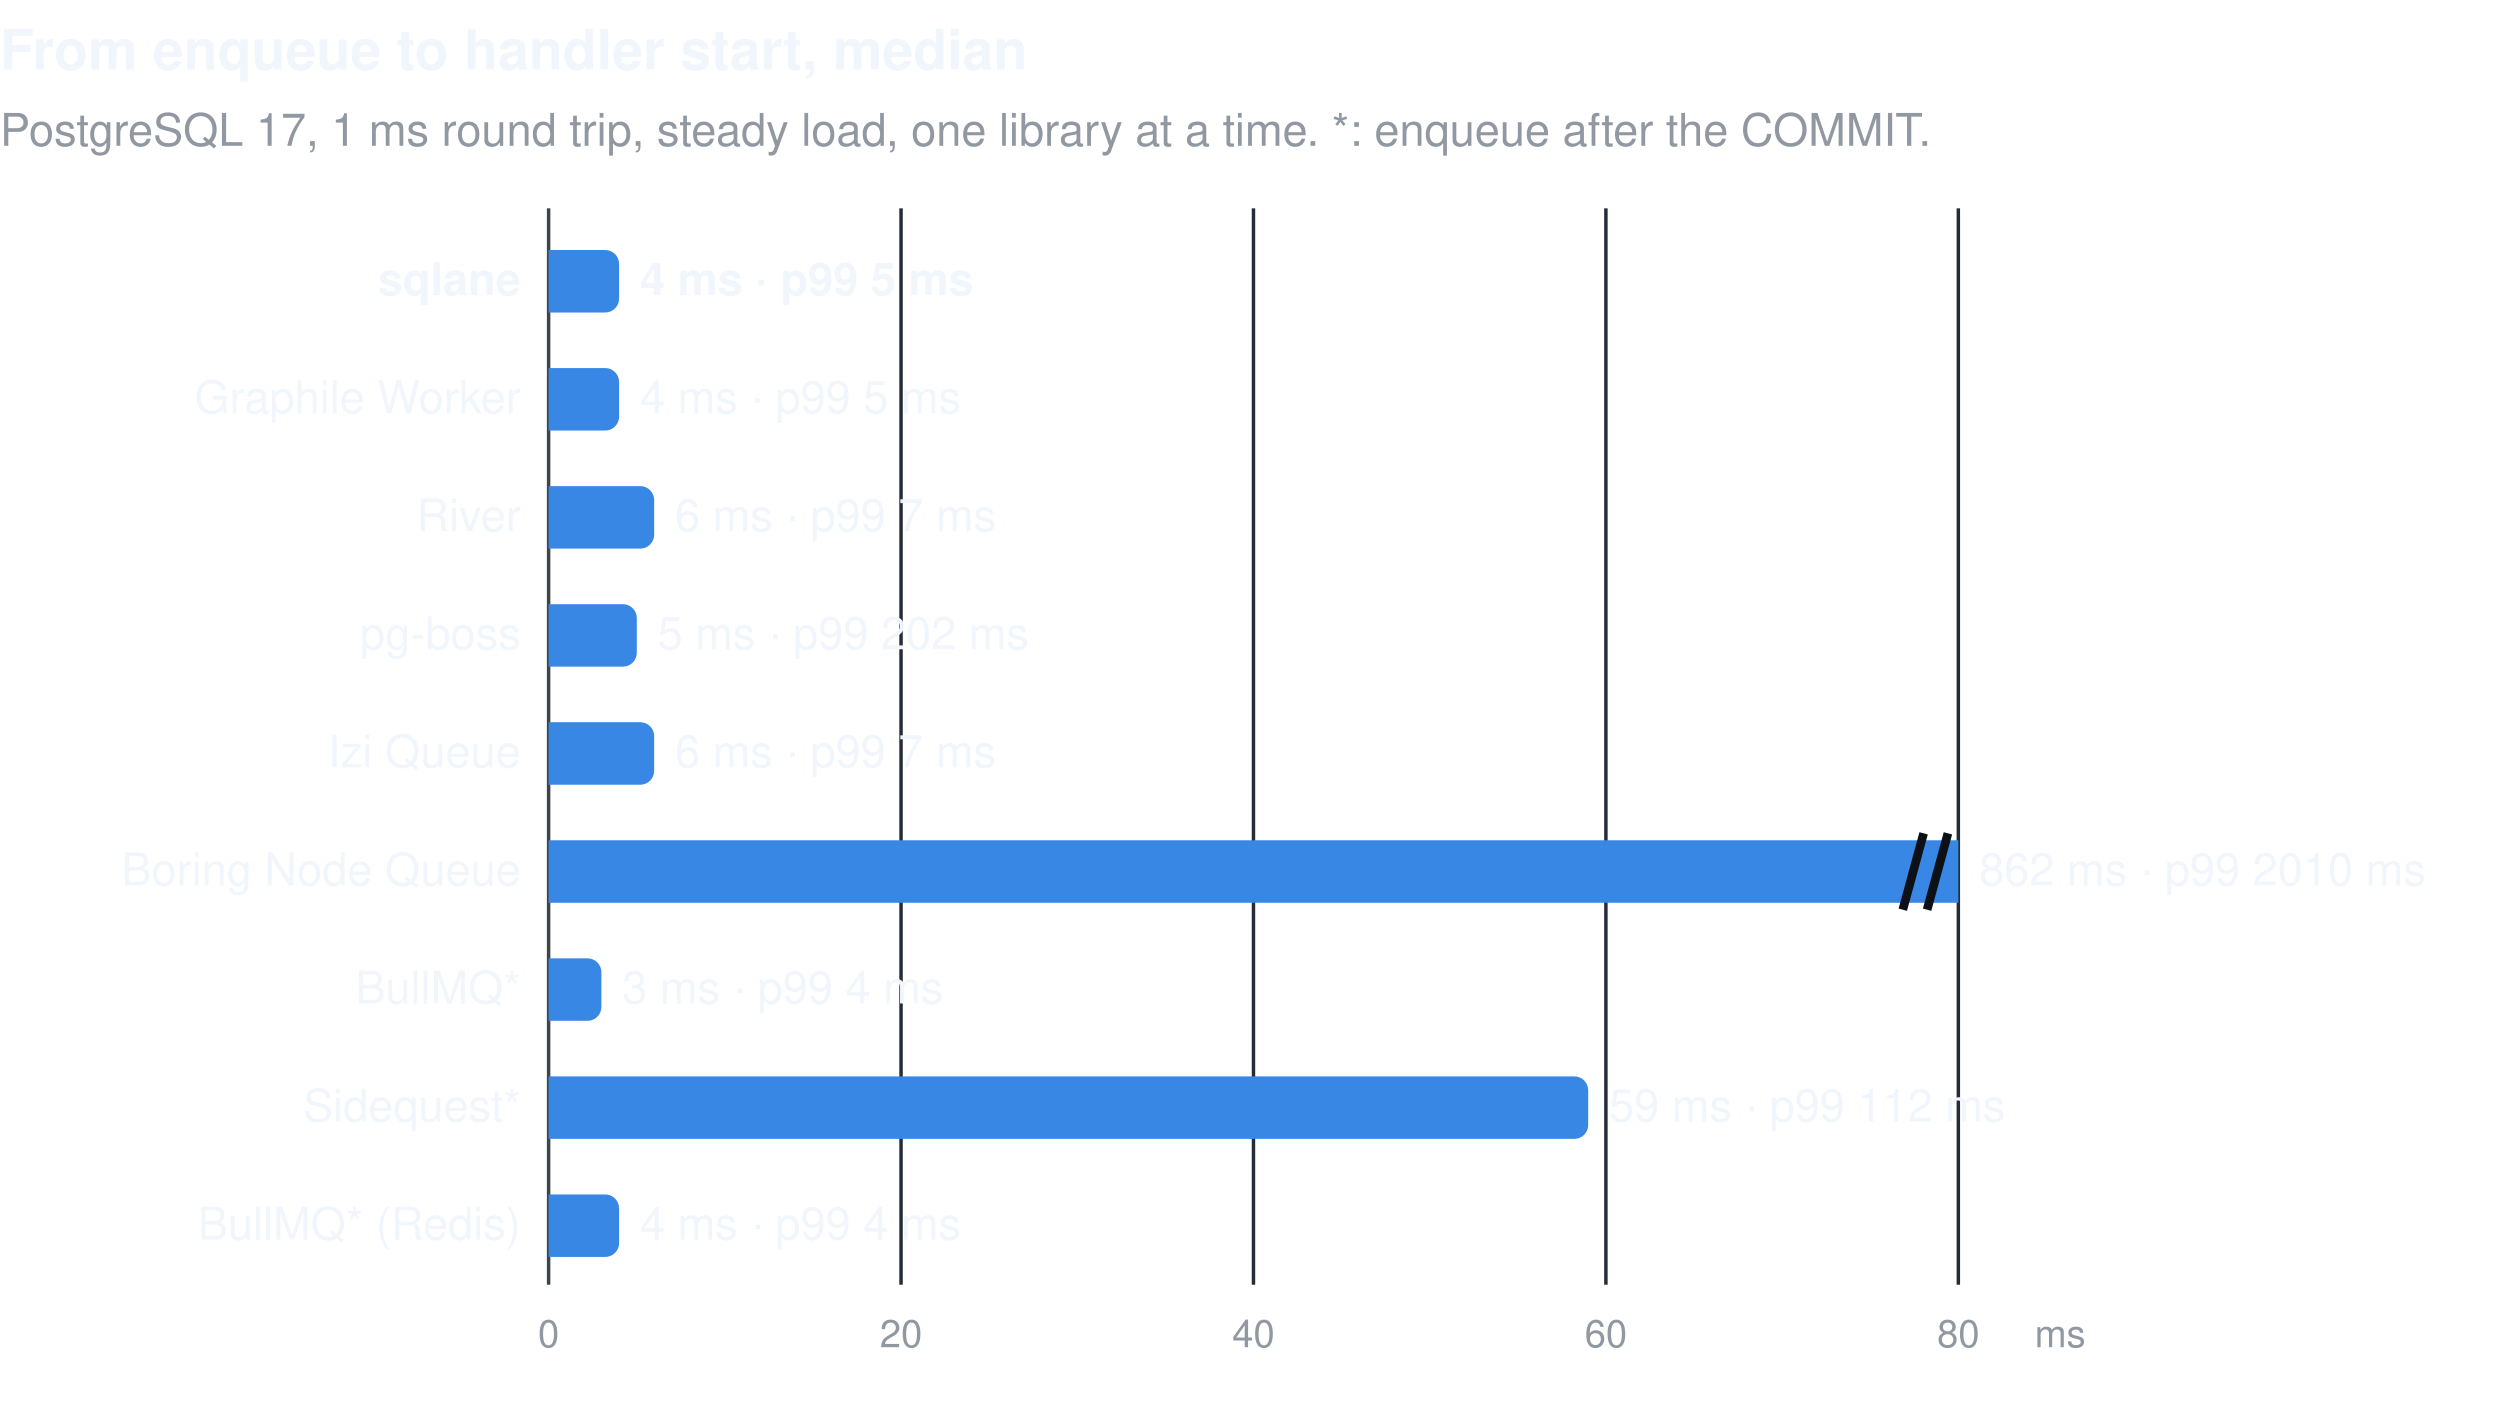
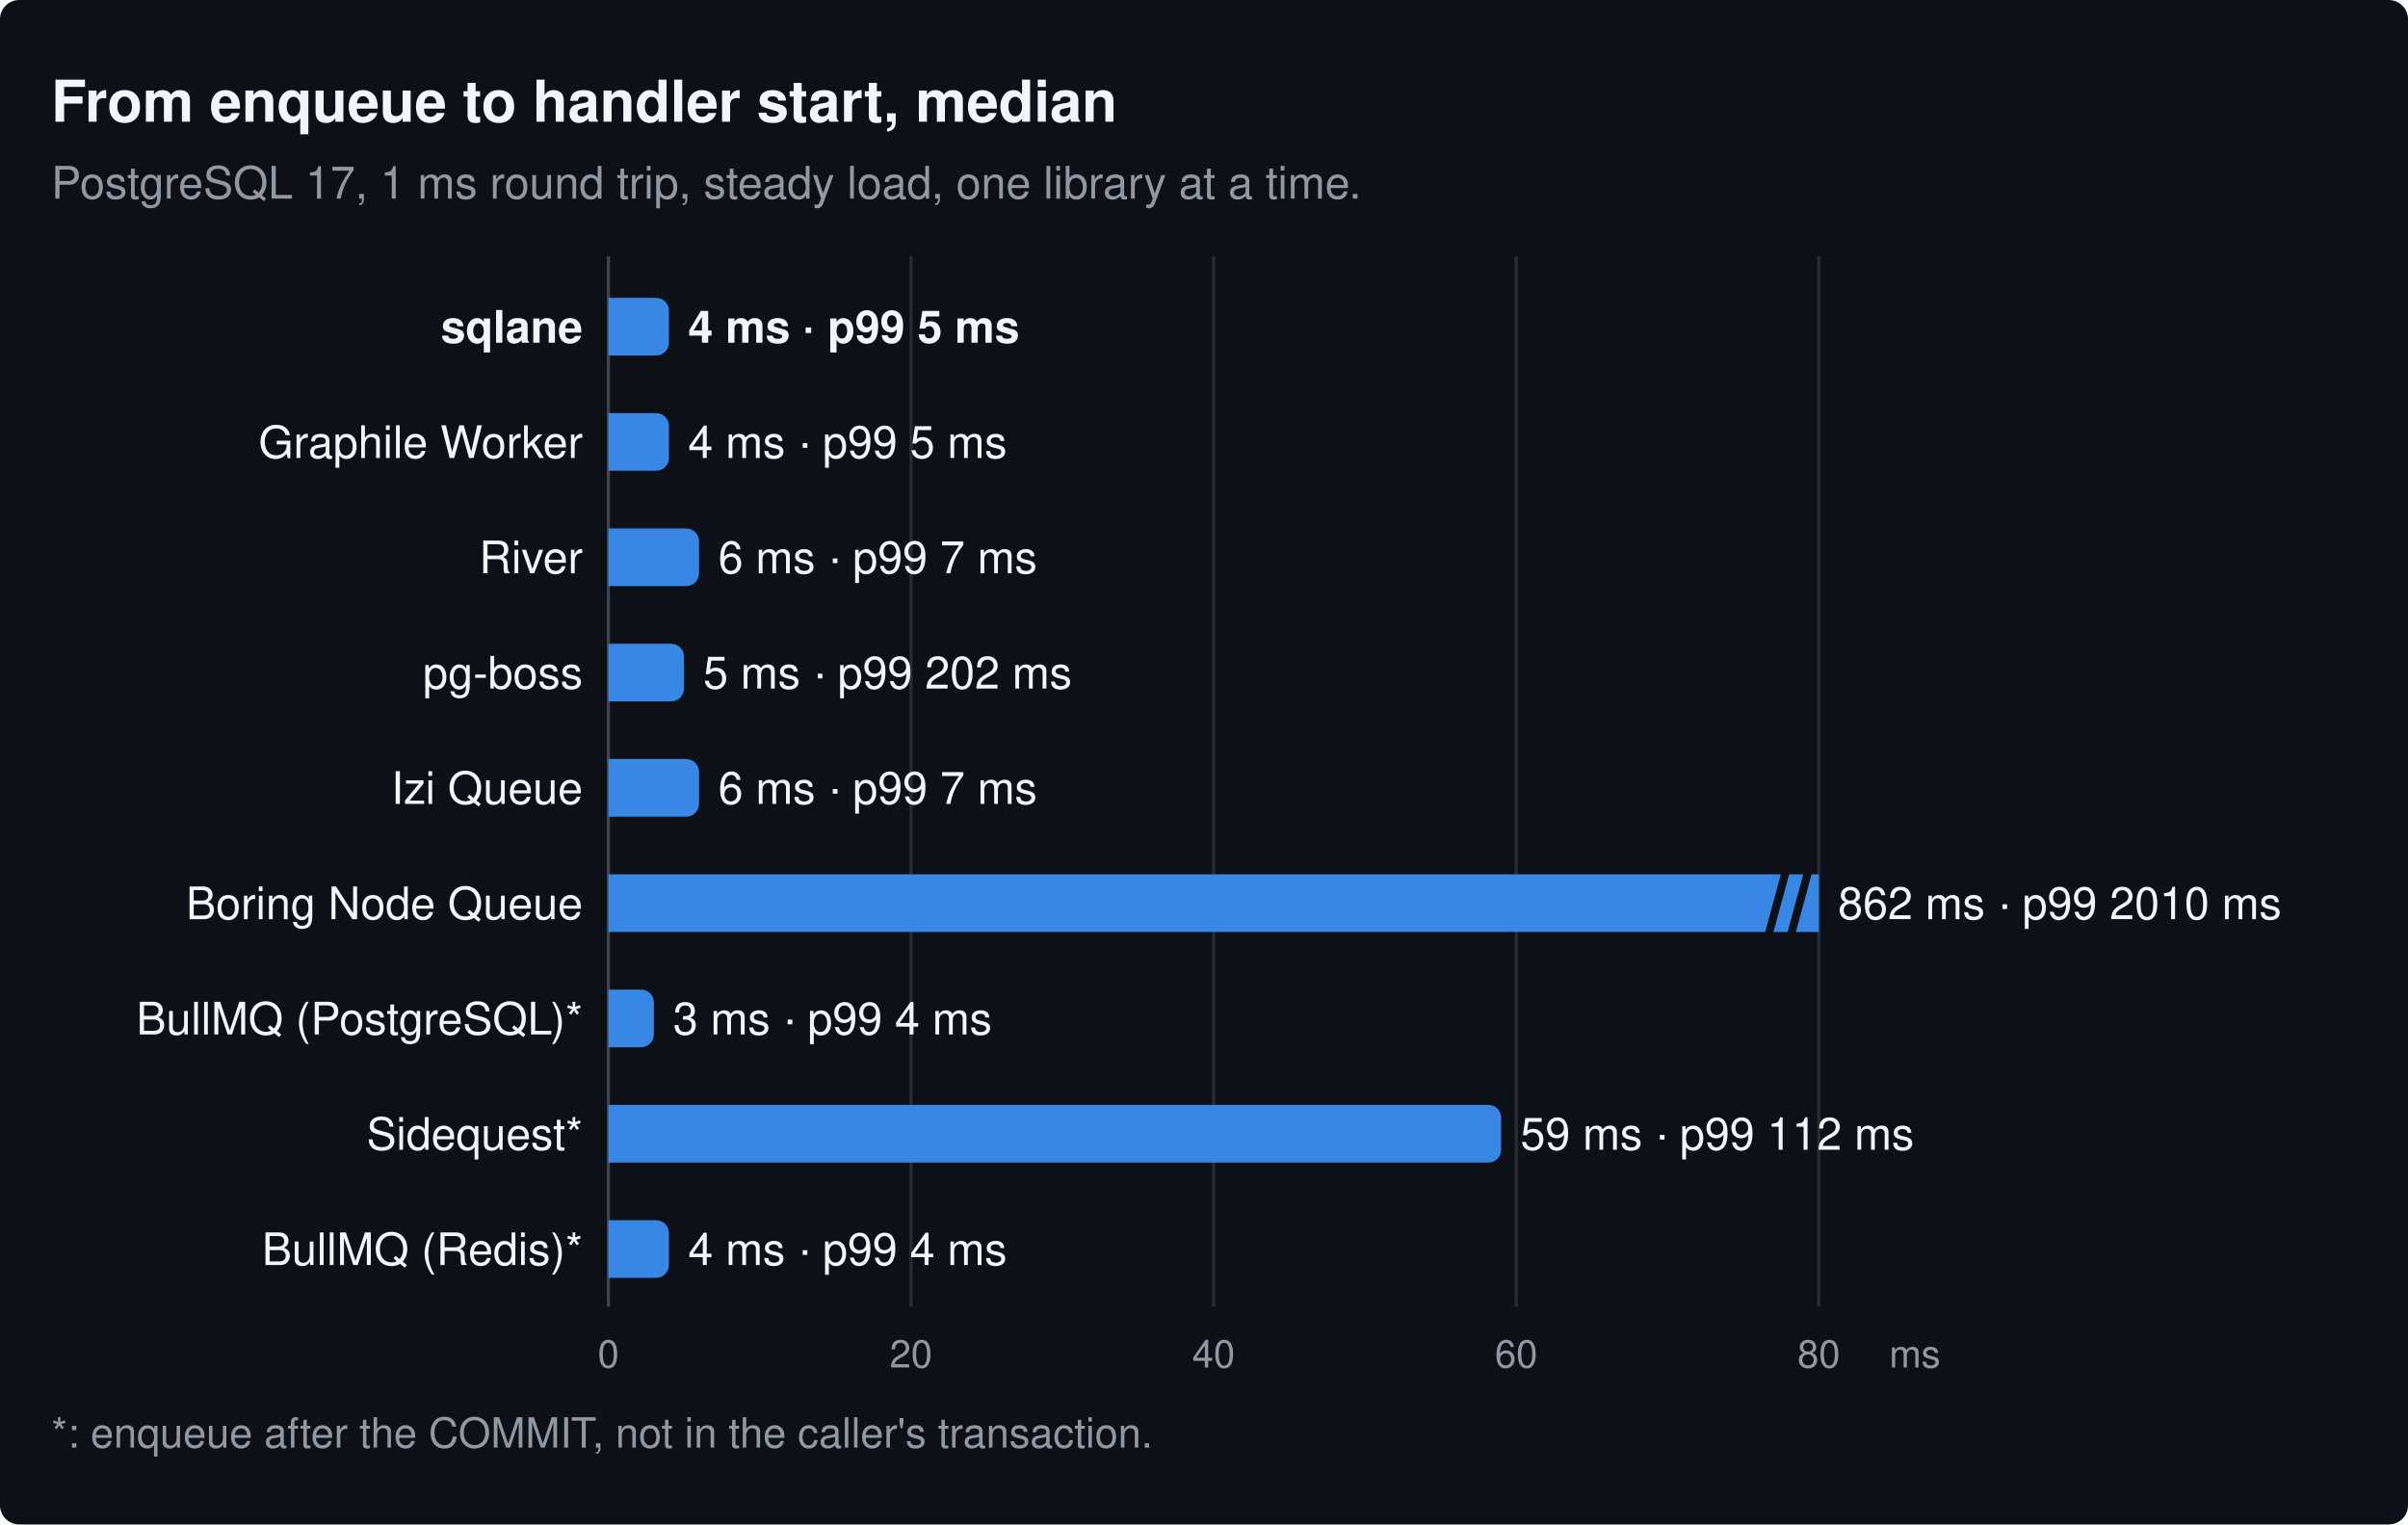
- <svg xmlns="http://www.w3.org/2000/svg" width="720" height="404" viewBox="0 0 720 404" font-family="-apple-system, BlinkMacSystemFont, 'Segoe UI', Helvetica, Arial, sans-serif" role="img" aria-label="From enqueue to handler start, median">
-   <text x="0" y="20" font-size="16" font-weight="600" fill="#f0f6fc">From enqueue to handler start, median</text>
-   <text x="0" y="42" font-size="13" fill="#9198a1">PostgreSQL 17, 1 ms round trip, steady load, one library at a time. *: enqueue after the COMMIT.</text>
-   <line x1="158.0" y1="60" x2="158.0" y2="370" stroke="#3d444d" />
-   <text x="158.0" y="388" font-size="11" fill="#9198a1" text-anchor="middle">0</text>
-   <line x1="259.5" y1="60" x2="259.5" y2="370" stroke="#262c36" />
-   <text x="259.5" y="388" font-size="11" fill="#9198a1" text-anchor="middle">20</text>
-   <line x1="361.0" y1="60" x2="361.0" y2="370" stroke="#262c36" />
-   <text x="361.0" y="388" font-size="11" fill="#9198a1" text-anchor="middle">40</text>
-   <line x1="462.5" y1="60" x2="462.5" y2="370" stroke="#262c36" />
-   <text x="462.5" y="388" font-size="11" fill="#9198a1" text-anchor="middle">60</text>
-   <line x1="564.0" y1="60" x2="564.0" y2="370" stroke="#262c36" />
-   <text x="564.0" y="388" font-size="11" fill="#9198a1" text-anchor="middle">80</text>
-   <text x="586" y="388" font-size="11" fill="#9198a1">ms</text>
-   <text x="150" y="85" font-size="13" fill="#f0f6fc" text-anchor="end" font-weight="600">sqlane</text>
-   <path d="M158,72H174.3A4,4 0 0 1 178.3,76V86A4,4 0 0 1 174.3,90H158Z" fill="#3987e5" />
-   <text x="184.3" y="85" font-size="13" fill="#f0f6fc" font-weight="600">4 ms · p99 5 ms</text>
-   <text x="150" y="119" font-size="13" fill="#f0f6fc" text-anchor="end">Graphile Worker</text>
-   <path d="M158,106H174.3A4,4 0 0 1 178.3,110V120A4,4 0 0 1 174.3,124H158Z" fill="#3987e5" />
-   <text x="184.3" y="119" font-size="13" fill="#f0f6fc">4 ms · p99 5 ms</text>
-   <text x="150" y="153" font-size="13" fill="#f0f6fc" text-anchor="end">River</text>
-   <path d="M158,140H184.4A4,4 0 0 1 188.4,144V154A4,4 0 0 1 184.4,158H158Z" fill="#3987e5" />
-   <text x="194.4" y="153" font-size="13" fill="#f0f6fc">6 ms · p99 7 ms</text>
-   <text x="150" y="187" font-size="13" fill="#f0f6fc" text-anchor="end">pg-boss</text>
-   <path d="M158,174H179.4A4,4 0 0 1 183.4,178V188A4,4 0 0 1 179.4,192H158Z" fill="#3987e5" />
-   <text x="189.4" y="187" font-size="13" fill="#f0f6fc">5 ms · p99 202 ms</text>
-   <text x="150" y="221" font-size="13" fill="#f0f6fc" text-anchor="end">Izi Queue</text>
-   <path d="M158,208H184.4A4,4 0 0 1 188.4,212V222A4,4 0 0 1 184.4,226H158Z" fill="#3987e5" />
-   <text x="194.4" y="221" font-size="13" fill="#f0f6fc">6 ms · p99 7 ms</text>
-   <text x="150" y="255" font-size="13" fill="#f0f6fc" text-anchor="end">Boring Node Queue</text>
-   <rect x="158" y="242" width="406.0" height="18" fill="#3987e5" />
-   <path d="M548.0,262l6,-22" stroke="#0d1117" stroke-width="2.5" />
-   <path d="M555.0,262l6,-22" stroke="#0d1117" stroke-width="2.5" />
-   <text x="570.0" y="255" font-size="13" fill="#f0f6fc">862 ms · p99 2010 ms</text>
-   <text x="150" y="289" font-size="13" fill="#f0f6fc" text-anchor="end">BullMQ*</text>
-   <path d="M158,276H169.2A4,4 0 0 1 173.2,280V290A4,4 0 0 1 169.2,294H158Z" fill="#3987e5" />
-   <text x="179.2" y="289" font-size="13" fill="#f0f6fc">3 ms · p99 4 ms</text>
-   <text x="150" y="323" font-size="13" fill="#f0f6fc" text-anchor="end">Sidequest*</text>
-   <path d="M158,310H453.4A4,4 0 0 1 457.4,314V324A4,4 0 0 1 453.4,328H158Z" fill="#3987e5" />
-   <text x="463.4" y="323" font-size="13" fill="#f0f6fc">59 ms · p99 112 ms</text>
-   <text x="150" y="357" font-size="13" fill="#f0f6fc" text-anchor="end">BullMQ* (Redis)</text>
-   <path d="M158,344H174.3A4,4 0 0 1 178.3,348V358A4,4 0 0 1 174.3,362H158Z" fill="#3987e5" />
-   <text x="184.3" y="357" font-size="13" fill="#f0f6fc">4 ms · p99 4 ms</text>
+ <svg xmlns="http://www.w3.org/2000/svg" width="752" height="476" viewBox="0 0 752 476" font-family="-apple-system, BlinkMacSystemFont, 'Segoe UI', Helvetica, Arial, sans-serif" role="img" aria-label="From enqueue to handler start, median">
+   <rect width="752" height="476" rx="6" fill="#0d1117" />
+   <g transform="translate(16 16)">
+     <text x="0" y="22" font-size="18" font-weight="600" fill="#f0f6fc">From enqueue to handler start, median</text>
+     <text x="0" y="46" font-size="14" fill="#9198a1">PostgreSQL 17, 1 ms round trip, steady load, one library at a time.</text>
+     <line x1="174.0" y1="64" x2="174.0" y2="392" stroke="#3d444d" />
+     <text x="174.0" y="411" font-size="12" fill="#9198a1" text-anchor="middle">0</text>
+     <line x1="268.5" y1="64" x2="268.5" y2="392" stroke="#262c36" />
+     <text x="268.5" y="411" font-size="12" fill="#9198a1" text-anchor="middle">20</text>
+     <line x1="363.0" y1="64" x2="363.0" y2="392" stroke="#262c36" />
+     <text x="363.0" y="411" font-size="12" fill="#9198a1" text-anchor="middle">40</text>
+     <line x1="457.5" y1="64" x2="457.5" y2="392" stroke="#262c36" />
+     <text x="457.5" y="411" font-size="12" fill="#9198a1" text-anchor="middle">60</text>
+     <line x1="552.0" y1="64" x2="552.0" y2="392" stroke="#262c36" />
+     <text x="552.0" y="411" font-size="12" fill="#9198a1" text-anchor="middle">80</text>
+     <text x="574" y="411" font-size="12" fill="#9198a1">ms</text>
+     <text x="0" y="436" font-size="13" fill="#9198a1">*: enqueue after the COMMIT, not in the caller's transaction.</text>
+     <text x="166" y="91" font-size="14" fill="#f0f6fc" text-anchor="end" font-weight="600">sqlane</text>
+     <path d="M174,77H188.9A4,4 0 0 1 192.9,81V91A4,4 0 0 1 188.9,95H174Z" fill="#3987e5" />
+     <text x="198.9" y="91" font-size="14" fill="#f0f6fc" font-weight="600">4 ms · p99 5 ms</text>
+     <text x="166" y="127" font-size="14" fill="#f0f6fc" text-anchor="end">Graphile Worker</text>
+     <path d="M174,113H188.9A4,4 0 0 1 192.9,117V127A4,4 0 0 1 188.9,131H174Z" fill="#3987e5" />
+     <text x="198.9" y="127" font-size="14" fill="#f0f6fc">4 ms · p99 5 ms</text>
+     <text x="166" y="163" font-size="14" fill="#f0f6fc" text-anchor="end">River</text>
+     <path d="M174,149H198.3A4,4 0 0 1 202.3,153V163A4,4 0 0 1 198.3,167H174Z" fill="#3987e5" />
+     <text x="208.3" y="163" font-size="14" fill="#f0f6fc">6 ms · p99 7 ms</text>
+     <text x="166" y="199" font-size="14" fill="#f0f6fc" text-anchor="end">pg-boss</text>
+     <path d="M174,185H193.6A4,4 0 0 1 197.6,189V199A4,4 0 0 1 193.6,203H174Z" fill="#3987e5" />
+     <text x="203.6" y="199" font-size="14" fill="#f0f6fc">5 ms · p99 202 ms</text>
+     <text x="166" y="235" font-size="14" fill="#f0f6fc" text-anchor="end">Izi Queue</text>
+     <path d="M174,221H198.3A4,4 0 0 1 202.3,225V235A4,4 0 0 1 198.3,239H174Z" fill="#3987e5" />
+     <text x="208.3" y="235" font-size="14" fill="#f0f6fc">6 ms · p99 7 ms</text>
+     <text x="166" y="271" font-size="14" fill="#f0f6fc" text-anchor="end">Boring Node Queue</text>
+     <rect x="174" y="257" width="378.0" height="18" fill="#3987e5" />
+     <path d="M536.0,277l6,-22" stroke="#0d1117" stroke-width="2.5" />
+     <path d="M543.0,277l6,-22" stroke="#0d1117" stroke-width="2.5" />
+     <text x="558.0" y="271" font-size="14" fill="#f0f6fc">862 ms · p99 2010 ms</text>
+     <text x="166" y="307" font-size="14" fill="#f0f6fc" text-anchor="end">BullMQ (PostgreSQL)*</text>
+     <path d="M174,293H184.2A4,4 0 0 1 188.2,297V307A4,4 0 0 1 184.2,311H174Z" fill="#3987e5" />
+     <text x="194.2" y="307" font-size="14" fill="#f0f6fc">3 ms · p99 4 ms</text>
+     <text x="166" y="343" font-size="14" fill="#f0f6fc" text-anchor="end">Sidequest*</text>
+     <path d="M174,329H448.8A4,4 0 0 1 452.8,333V343A4,4 0 0 1 448.8,347H174Z" fill="#3987e5" />
+     <text x="458.8" y="343" font-size="14" fill="#f0f6fc">59 ms · p99 112 ms</text>
+     <text x="166" y="379" font-size="14" fill="#f0f6fc" text-anchor="end">BullMQ (Redis)*</text>
+     <path d="M174,365H188.9A4,4 0 0 1 192.9,369V379A4,4 0 0 1 188.9,383H174Z" fill="#3987e5" />
+     <text x="198.9" y="379" font-size="14" fill="#f0f6fc">4 ms · p99 4 ms</text>
+   </g>
</svg>
